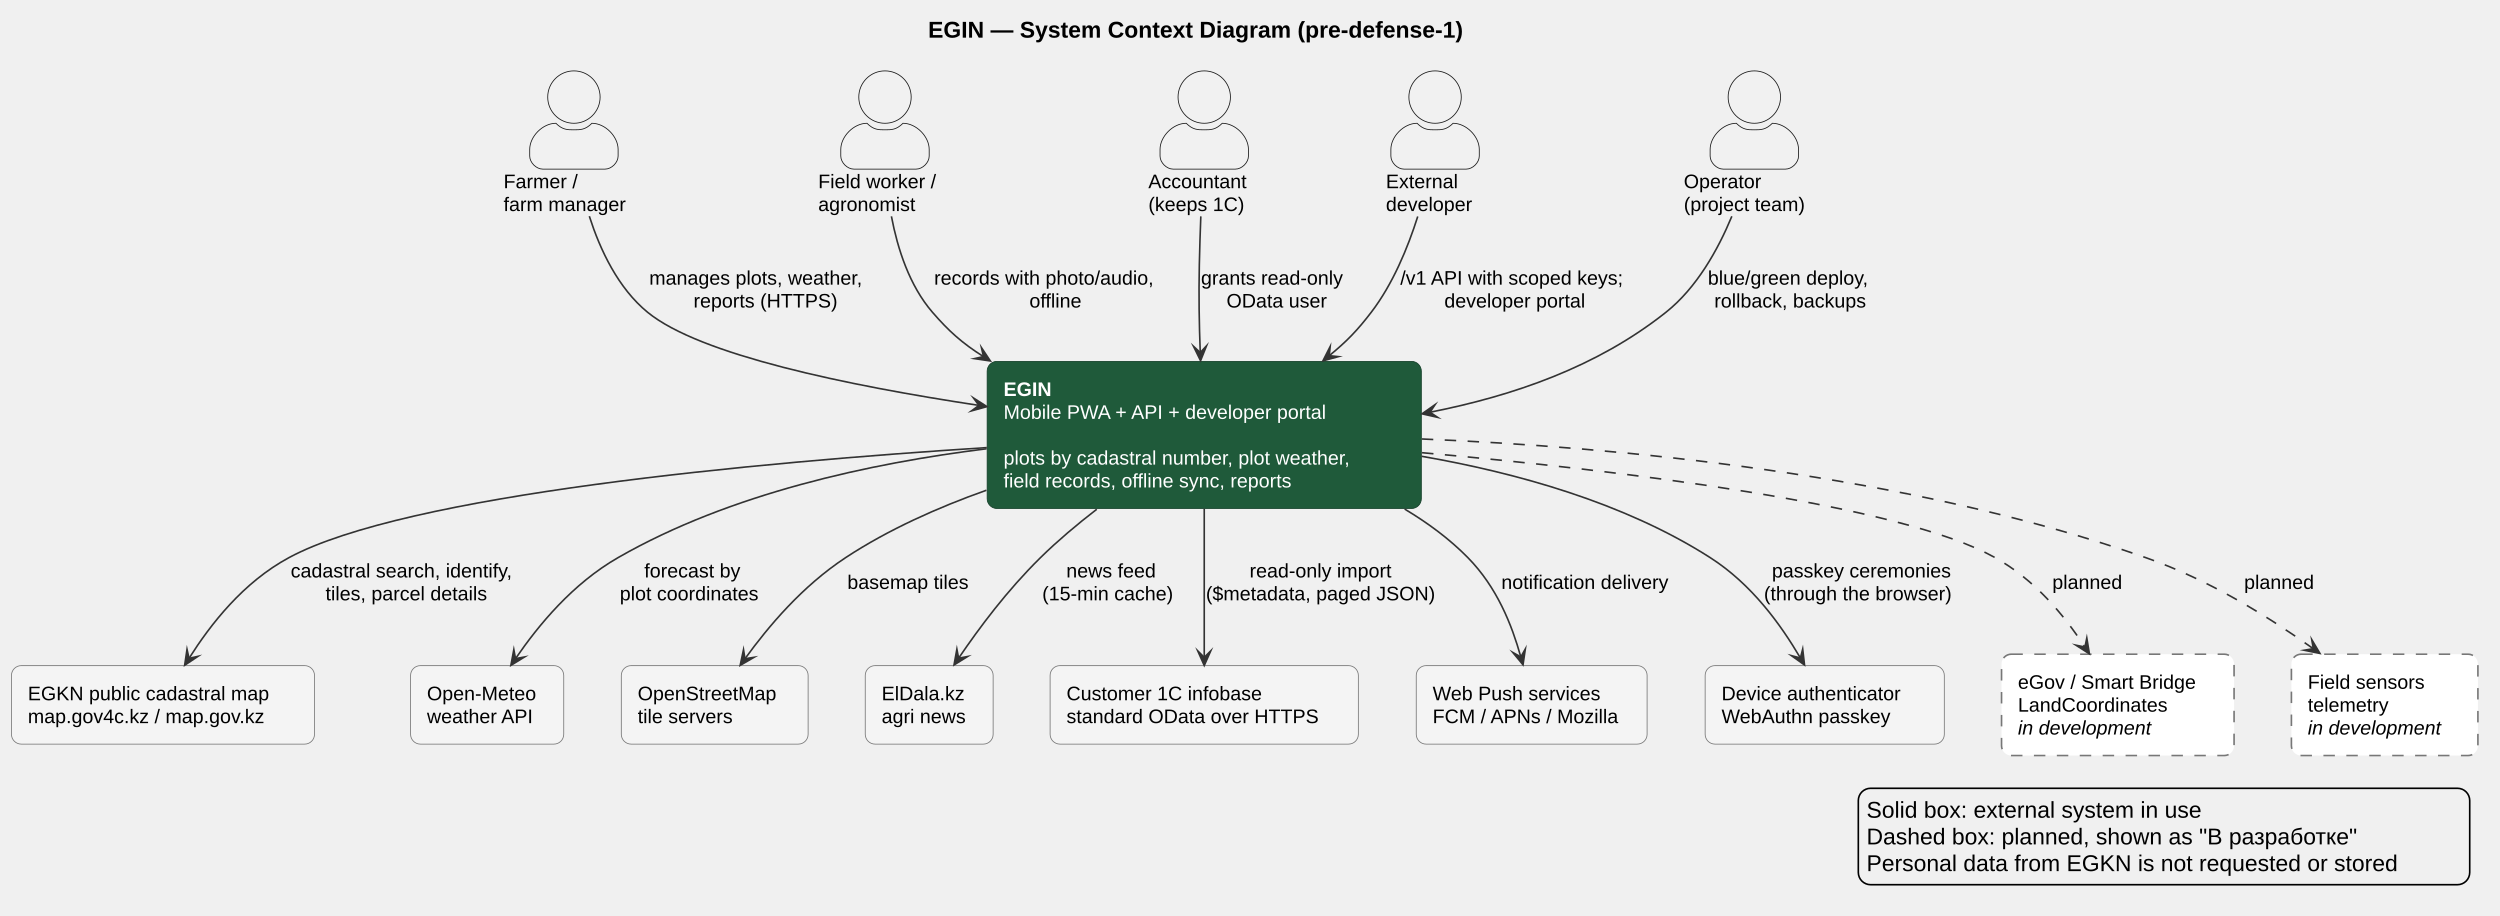
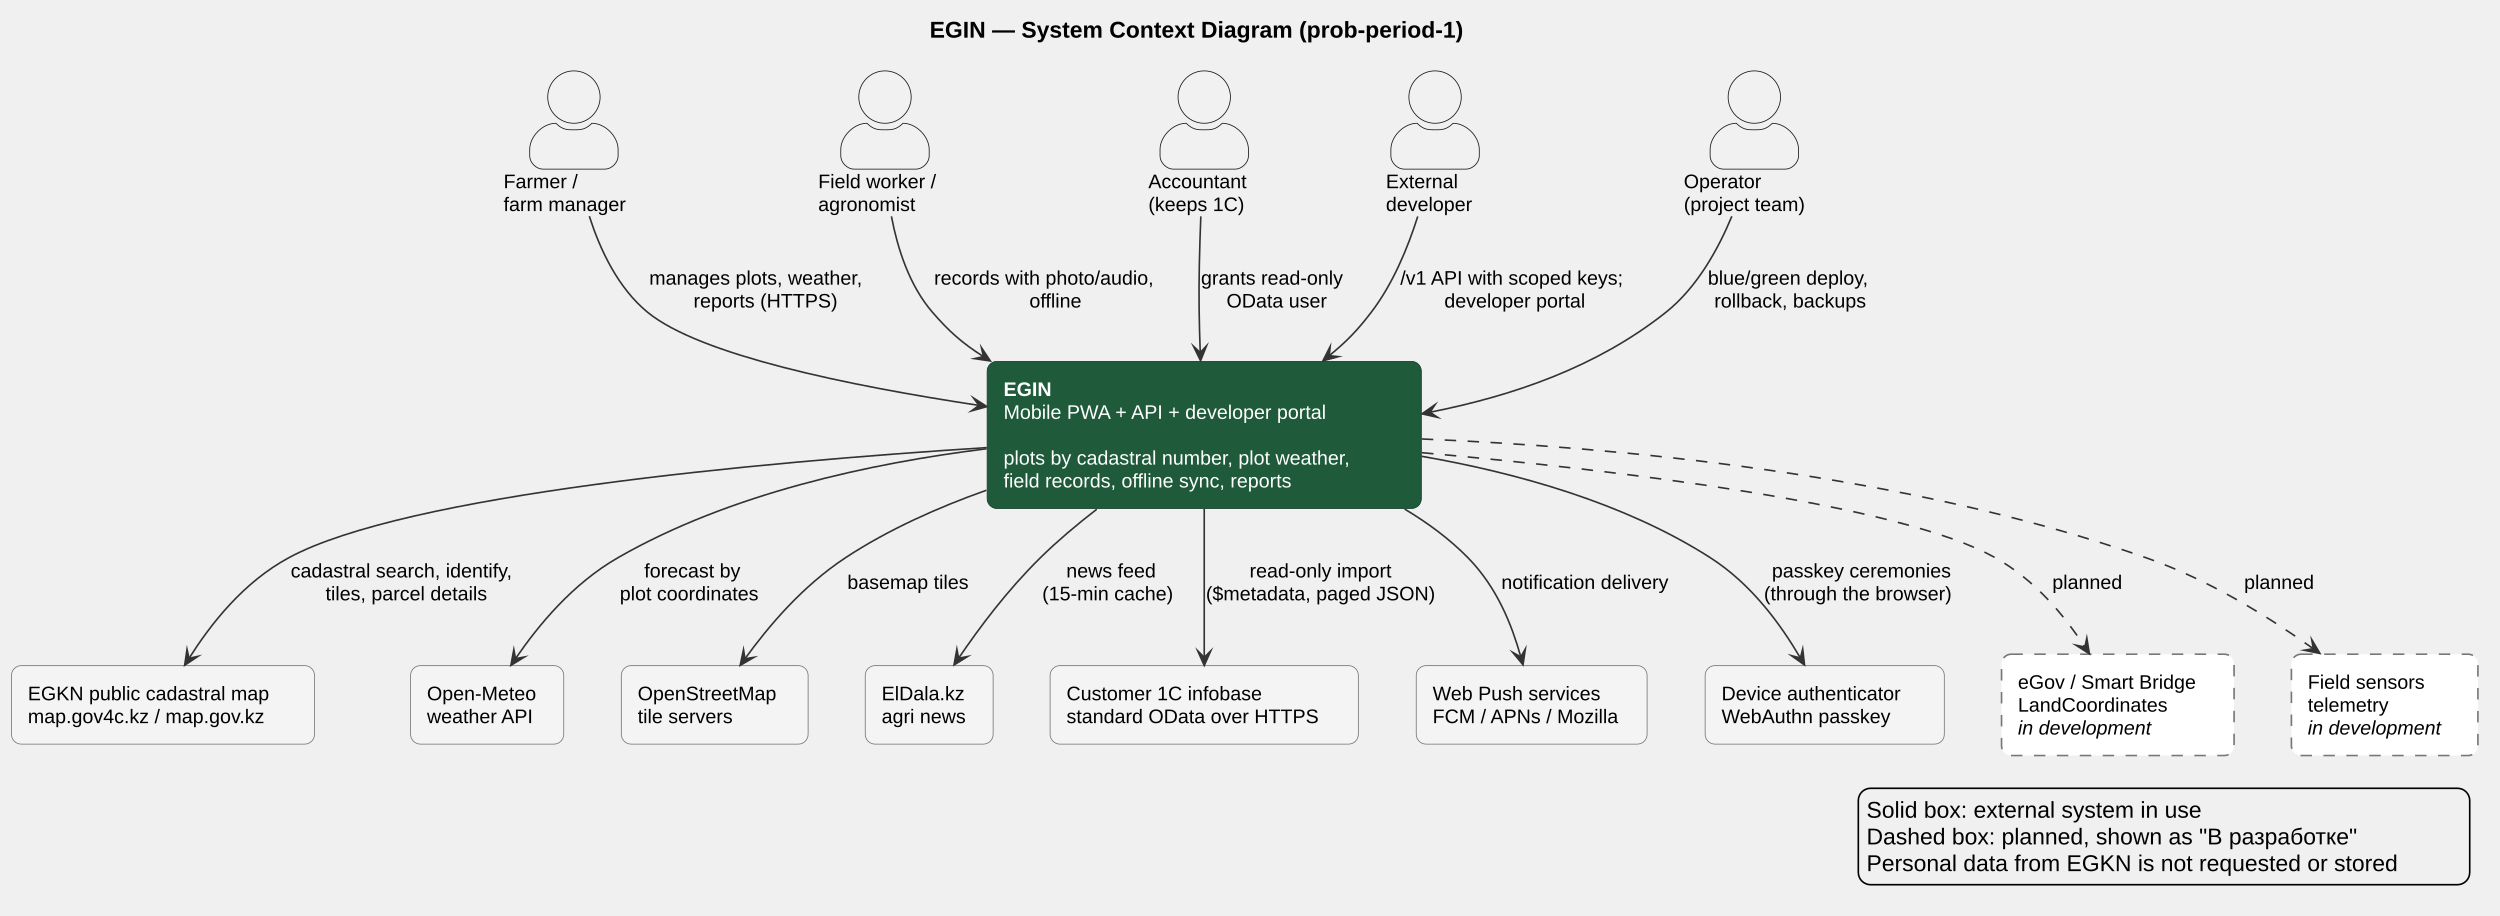
<svg xmlns="http://www.w3.org/2000/svg" version="1.1" data-diagram-type="DESCRIPTION" style="width:1527px;height:559px;background:#FFFFFF;" width="1527px" height="559px" viewBox="0 0 1527 559" zoomAndPan="magnify" preserveAspectRatio="none" contentStyleType="text/css">
  <defs />
  <g font-family="sans-serif" lengthAdjust="spacing">
    <g class="title" data-source-line="1">
-       <text x="566.88" y="22.995" fill="#000" font-size="14" textLength="386.743" font-weight="700" font-family="Arial">EGIN — System Context Diagram (pre-defense-1)</text>
+       <text x="567.827" y="22.995" fill="#000" font-size="14" textLength="384.85" font-weight="700" font-family="Arial">EGIN — System Context Diagram (prob-period-1)</text>
    </g>
    <g class="entity" data-qualified-name="farmer" id="ent0001" data-source-line="13">
      <ellipse cx="350.546" cy="59.297" rx="16" ry="16" fill="#F1F1F1" style="stroke:#181818;stroke-width:0.5;" />
      <path d="M350.546,79.297 C354.546,79.297 357.546,79.297 361.546,75.297 C369.546,75.297 377.546,83.297 377.546,91.297 L377.546,95.297 C377.546,99.297 373.546,103.297 369.546,103.297 L331.546,103.297 C327.546,103.297 323.546,99.297 323.546,95.297 L323.546,91.297 C323.546,83.297 331.546,75.297 339.546,75.297 C343.546,79.297 346.546,79.297 350.546,79.297" style="stroke:#181818;stroke-width:0.5;" fill="#F1F1F1" />
      <text x="307.57" y="114.936" fill="#000" font-size="12" textLength="51.053" font-family="Arial">Farmer /</text>
      <text x="307.57" y="128.904" fill="#000" font-size="12" textLength="85.951" font-family="Arial">farm manager</text>
    </g>
    <g class="entity" data-qualified-name="worker" id="ent0002" data-source-line="14">
      <ellipse cx="540.549" cy="59.297" rx="16" ry="16" fill="#F1F1F1" style="stroke:#181818;stroke-width:0.5;" />
      <path d="M540.549,79.297 C544.549,79.297 547.549,79.297 551.549,75.297 C559.549,75.297 567.549,83.297 567.549,91.297 L567.549,95.297 C567.549,99.297 563.549,103.297 559.549,103.297 L521.549,103.297 C517.549,103.297 513.549,99.297 513.549,95.297 L513.549,91.297 C513.549,83.297 521.549,75.297 529.549,75.297 C533.549,79.297 536.549,79.297 540.549,79.297" style="stroke:#181818;stroke-width:0.5;" fill="#F1F1F1" />
      <text x="499.75" y="114.936" fill="#000" font-size="12" textLength="81.598" font-family="Arial">Field worker /</text>
      <text x="499.75" y="128.904" fill="#000" font-size="12" textLength="68.174" font-family="Arial">agronomist</text>
    </g>
    <g class="entity" data-qualified-name="accountant" id="ent0003" data-source-line="15">
      <ellipse cx="735.553" cy="59.297" rx="16" ry="16" fill="#F1F1F1" style="stroke:#181818;stroke-width:0.5;" />
      <path d="M735.553,79.297 C739.553,79.297 742.553,79.297 746.553,75.297 C754.553,75.297 762.553,83.297 762.553,91.297 L762.553,95.297 C762.553,99.297 758.553,103.297 754.553,103.297 L716.553,103.297 C712.553,103.297 708.553,99.297 708.553,95.297 L708.553,91.297 C708.553,83.297 716.553,75.297 724.553,75.297 C728.553,79.297 731.553,79.297 735.553,79.297" style="stroke:#181818;stroke-width:0.5;" fill="#F1F1F1" />
      <text x="701.39" y="114.936" fill="#000" font-size="12" textLength="68.326" font-family="Arial">Accountant</text>
      <text x="701.39" y="128.904" fill="#000" font-size="12" textLength="64.775" font-family="Arial">(keeps 1C)</text>
    </g>
    <g class="entity" data-qualified-name="developer" id="ent0004" data-source-line="16">
      <ellipse cx="876.547" cy="59.297" rx="16" ry="16" fill="#F1F1F1" style="stroke:#181818;stroke-width:0.5;" />
      <path d="M876.547,79.297 C880.547,79.297 883.547,79.297 887.547,75.297 C895.547,75.297 903.547,83.297 903.547,91.297 L903.547,95.297 C903.547,99.297 899.547,103.297 895.547,103.297 L857.547,103.297 C853.547,103.297 849.547,99.297 849.547,95.297 L849.547,91.297 C849.547,83.297 857.547,75.297 865.547,75.297 C869.547,79.297 872.547,79.297 876.547,79.297" style="stroke:#181818;stroke-width:0.5;" fill="#F1F1F1" />
      <text x="846.5" y="114.936" fill="#000" font-size="12" textLength="49.998" font-family="Arial">External</text>
      <text x="846.5" y="128.904" fill="#000" font-size="12" textLength="60.094" font-family="Arial">developer</text>
    </g>
    <g class="entity" data-qualified-name="operator" id="ent0005" data-source-line="17">
      <ellipse cx="1071.55" cy="59.297" rx="16" ry="16" fill="#F1F1F1" style="stroke:#181818;stroke-width:0.5;" />
      <path d="M1071.55,79.297 C1075.55,79.297 1078.55,79.297 1082.55,75.297 C1090.55,75.297 1098.55,83.297 1098.55,91.297 L1098.55,95.297 C1098.55,99.297 1094.55,103.297 1090.55,103.297 L1052.55,103.297 C1048.55,103.297 1044.55,99.297 1044.55,95.297 L1044.55,91.297 C1044.55,83.297 1052.55,75.297 1060.55,75.297 C1064.55,79.297 1067.55,79.297 1071.55,79.297" style="stroke:#181818;stroke-width:0.5;" fill="#F1F1F1" />
      <text x="1028.44" y="114.936" fill="#000" font-size="12" textLength="53.713" font-family="Arial">Operator</text>
      <text x="1028.44" y="128.904" fill="#000" font-size="12" textLength="86.221" font-family="Arial">(project team)</text>
    </g>
    <g class="entity" data-qualified-name="egin" id="ent0006" data-source-line="19">
      <rect x="602.96" y="220.737" width="265.18" height="89.844" fill="#1F5A3A" style="stroke:#123D27;stroke-width:0.5;" rx="6" ry="6" />
      <text x="612.96" y="241.876" fill="#FFF" font-size="12" textLength="32.555" font-weight="700" font-family="Arial">EGIN</text>
      <text x="612.96" y="255.844" fill="#FFF" font-size="12" textLength="224.033" font-family="Arial">Mobile PWA + API + developer portal</text>
      <text x="612.96" y="269.813" fill="#FFF" font-size="12" font-family="Arial"> </text>
      <text x="612.96" y="283.782" fill="#FFF" font-size="12" textLength="245.18" font-family="Arial">plots by cadastral number, plot weather,</text>
      <text x="612.96" y="297.751" fill="#FFF" font-size="12" textLength="202.008" font-family="Arial">field records, offline sync, reports</text>
    </g>
    <g class="entity" data-qualified-name="egkn" id="ent0007" data-source-line="21">
      <rect x="7" y="406.567" width="185.1" height="47.938" fill="#F4F4F4" style="stroke:#777;stroke-width:0.5;" rx="6" ry="6" />
      <text x="17" y="427.706" fill="#000" font-size="12" textLength="163.436" font-family="Arial">EGKN public cadastral map</text>
      <text x="17" y="441.674" fill="#000" font-size="12" textLength="165.1" font-family="Arial">map.gov4c.kz / map.gov.kz</text>
    </g>
    <g class="entity" data-qualified-name="meteo" id="ent0008" data-source-line="22">
      <rect x="250.78" y="406.567" width="93.547" height="47.938" fill="#F4F4F4" style="stroke:#777;stroke-width:0.5;" rx="6" ry="6" />
      <text x="260.78" y="427.706" fill="#000" font-size="12" textLength="73.547" font-family="Arial">Open-Meteo</text>
      <text x="260.78" y="441.674" fill="#000" font-size="12" textLength="71.977" font-family="Arial">weather API</text>
    </g>
    <g class="entity" data-qualified-name="osm" id="ent0009" data-source-line="23">
      <rect x="379.5" y="406.567" width="114.102" height="47.938" fill="#F4F4F4" style="stroke:#777;stroke-width:0.5;" rx="6" ry="6" />
      <text x="389.5" y="427.706" fill="#000" font-size="12" textLength="94.102" font-family="Arial">OpenStreetMap</text>
      <text x="389.5" y="441.674" fill="#000" font-size="12" textLength="66.809" font-family="Arial">tile servers</text>
    </g>
    <g class="entity" data-qualified-name="eldala" id="ent0010" data-source-line="24">
      <rect x="528.5" y="406.567" width="78.107" height="47.938" fill="#F4F4F4" style="stroke:#777;stroke-width:0.5;" rx="6" ry="6" />
      <text x="538.5" y="427.706" fill="#000" font-size="12" textLength="55.26" font-family="Arial">ElDala.kz</text>
      <text x="538.5" y="441.674" fill="#000" font-size="12" textLength="58.107" font-family="Arial">agri news</text>
    </g>
    <g class="entity" data-qualified-name="onec" id="ent0011" data-source-line="25">
      <rect x="641.41" y="406.567" width="188.275" height="47.938" fill="#F4F4F4" style="stroke:#777;stroke-width:0.5;" rx="6" ry="6" />
      <text x="651.41" y="427.706" fill="#000" font-size="12" textLength="133.043" font-family="Arial">Customer 1C infobase</text>
      <text x="651.41" y="441.674" fill="#000" font-size="12" textLength="168.275" font-family="Arial">standard OData over HTTPS</text>
    </g>
    <g class="entity" data-qualified-name="push" id="ent0012" data-source-line="26">
      <rect x="865.05" y="406.567" width="141.002" height="47.938" fill="#F4F4F4" style="stroke:#777;stroke-width:0.5;" rx="6" ry="6" />
      <text x="875.05" y="427.706" fill="#000" font-size="12" textLength="112.43" font-family="Arial">Web Push services</text>
      <text x="875.05" y="441.674" fill="#000" font-size="12" textLength="121.002" font-family="Arial">FCM / APNs / Mozilla</text>
    </g>
    <g class="entity" data-qualified-name="authn" id="ent0013" data-source-line="27">
      <rect x="1041.51" y="406.567" width="146.082" height="47.938" fill="#F4F4F4" style="stroke:#777;stroke-width:0.5;" rx="6" ry="6" />
      <text x="1051.51" y="427.706" fill="#000" font-size="12" textLength="126.082" font-family="Arial">Device authenticator</text>
      <text x="1051.51" y="441.674" fill="#000" font-size="12" textLength="115.318" font-family="Arial">WebAuthn passkey</text>
    </g>
    <g class="entity" data-qualified-name="egov" id="ent0014" data-source-line="28">
      <rect x="1222.54" y="399.577" width="142.027" height="61.906" fill="#FFF" style="stroke:#777;stroke-width:1;stroke-dasharray:7,7;" rx="6" ry="6" />
      <text x="1232.54" y="420.716" fill="#000" font-size="12" textLength="122.027" font-family="Arial">eGov / Smart Bridge</text>
      <text x="1232.54" y="434.684" fill="#000" font-size="12" textLength="101.508" font-family="Arial">LandCoordinates</text>
      <text x="1232.54" y="448.653" fill="#000" font-size="12" textLength="93.914" font-style="italic" font-family="Arial">in development</text>
    </g>
    <g class="entity" data-qualified-name="sensors" id="ent0015" data-source-line="29">
      <rect x="1399.59" y="399.577" width="113.914" height="61.906" fill="#FFF" style="stroke:#777;stroke-width:1;stroke-dasharray:7,7;" rx="6" ry="6" />
      <text x="1409.59" y="420.716" fill="#000" font-size="12" textLength="78.404" font-family="Arial">Field sensors</text>
      <text x="1409.59" y="434.684" fill="#000" font-size="12" textLength="58.617" font-family="Arial">telemetry</text>
      <text x="1409.59" y="448.653" fill="#000" font-size="12" textLength="93.914" font-style="italic" font-family="Arial">in development</text>
    </g>
    <g class="link" data-entity-1="ent0001" data-entity-2="ent0006" id="lnk16" data-source-line="31" data-link-type="dependency">
      <path d="M359.96,132.057 C366.58,152.737 377.58,176.037 395.55,190.737 C427.4,216.787 516.717,235.297 597.927,247.617" style="stroke:#333;stroke-width:1;" fill="none" id="farmer-to-egin" />
      <polygon points="602.87,248.367,594.572,243.062,597.927,247.617,593.372,250.972,602.87,248.367" fill="#333" style="stroke:#333;stroke-width:1;stroke-linejoin:miter;stroke-miterlimit:10;" />
      <text x="396.55" y="173.876" fill="#000" font-size="12" textLength="148.939" font-family="Arial">manages plots, weather,</text>
      <text x="423.579" y="187.844" fill="#000" font-size="12" textLength="94.881" font-family="Arial">reports (HTTPS)</text>
    </g>
    <g class="link" data-entity-1="ent0002" data-entity-2="ent0006" id="lnk17" data-source-line="32" data-link-type="dependency">
      <path d="M544.48,132.137 C548.24,151.967 555.51,174.527 569.55,190.737 C579.57,202.307 587.528,209.458 600.688,217.808" style="stroke:#333;stroke-width:1;" fill="none" id="worker-to-egin" />
      <polygon points="604.91,220.487,599.454,212.288,600.688,217.808,595.168,219.043,604.91,220.487" fill="#333" style="stroke:#333;stroke-width:1;stroke-linejoin:miter;stroke-miterlimit:10;" />
      <text x="570.55" y="173.876" fill="#000" font-size="12" textLength="153.867" font-family="Arial">records with photo/audio,</text>
      <text x="628.76" y="187.844" fill="#000" font-size="12" textLength="37.447" font-family="Arial">offline</text>
    </g>
    <g class="link" data-entity-1="ent0003" data-entity-2="ent0006" id="lnk18" data-source-line="33" data-link-type="dependency">
      <path d="M733.46,132.157 C733.08,141.897 732.75,152.167 732.55,161.737 C732.16,180.947 732.433,197.18 733.113,215.34" style="stroke:#333;stroke-width:1;" fill="none" id="accountant-to-egin" />
      <polygon points="733.3,220.337,736.96,211.194,733.113,215.34,728.966,211.493,733.3,220.337" fill="#333" style="stroke:#333;stroke-width:1;stroke-linejoin:miter;stroke-miterlimit:10;" />
      <text x="733.55" y="173.876" fill="#000" font-size="12" textLength="99.281" font-family="Arial">grants read-only</text>
      <text x="749.148" y="187.844" fill="#000" font-size="12" textLength="68.086" font-family="Arial">OData user</text>
    </g>
    <g class="link" data-entity-1="ent0004" data-entity-2="ent0006" id="lnk19" data-source-line="34" data-link-type="dependency">
      <path d="M865.96,132.227 C859.84,151.497 850.69,173.587 837.55,190.737 C829.24,201.587 822.776,208.388 811.906,217.248" style="stroke:#333;stroke-width:1;" fill="none" id="developer-to-egin" />
      <polygon points="808.03,220.407,817.533,217.821,811.906,217.248,812.479,211.62,808.03,220.407" fill="#333" style="stroke:#333;stroke-width:1;stroke-linejoin:miter;stroke-miterlimit:10;" />
      <text x="855.28" y="173.876" fill="#000" font-size="12" textLength="153.018" font-family="Arial">/v1 API with scoped keys;</text>
      <text x="882.192" y="187.844" fill="#000" font-size="12" textLength="99.193" font-family="Arial">developer portal</text>
    </g>
    <g class="link" data-entity-1="ent0005" data-entity-2="ent0006" id="lnk20" data-source-line="35" data-link-type="dependency">
      <path d="M1057.81,132.117 C1049.28,152.667 1036.29,175.857 1017.55,190.737 C975.34,224.257 924.345,241.704 873.455,251.794" style="stroke:#333;stroke-width:1;" fill="none" id="operator-to-egin" />
      <polygon points="868.55,252.767,878.156,254.94,873.455,251.794,876.6,247.093,868.55,252.767" fill="#333" style="stroke:#333;stroke-width:1;stroke-linejoin:miter;stroke-miterlimit:10;" />
      <text x="1043.15" y="173.876" fill="#000" font-size="12" textLength="112.928" font-family="Arial">blue/green deploy,</text>
      <text x="1047.073" y="187.844" fill="#000" font-size="12" textLength="105.082" font-family="Arial">rollback, backups</text>
    </g>
    <g class="link" data-entity-1="ent0006" data-entity-2="ent0007" id="lnk21" data-source-line="37" data-link-type="dependency">
      <path d="M602.74,273.387 C461.24,282.447 247.96,302.087 176.55,340.577 C148.5,355.697 128.718,381.204 115.458,402.114" style="stroke:#333;stroke-width:1;" fill="none" id="egin-to-egkn" />
      <polygon points="112.78,406.337,120.978,400.878,115.458,402.114,114.222,396.594,112.78,406.337" fill="#333" style="stroke:#333;stroke-width:1;stroke-linejoin:miter;stroke-miterlimit:10;" />
      <text x="177.55" y="352.716" fill="#000" font-size="12" textLength="156.188" font-family="Arial">cadastral search, identify,</text>
      <text x="198.82" y="366.684" fill="#000" font-size="12" textLength="113.648" font-family="Arial">tiles, parcel details</text>
    </g>
    <g class="link" data-entity-1="ent0006" data-entity-2="ent0008" id="lnk22" data-source-line="38" data-link-type="dependency">
      <path d="M602.6,274.107 C531.93,282.847 445.8,301.407 377.55,340.577 C349.63,356.607 329.024,381.717 314.874,402.287" style="stroke:#333;stroke-width:1;" fill="none" id="egin-to-meteo" />
      <polygon points="312.04,406.407,320.436,401.259,314.874,402.287,313.845,396.725,312.04,406.407" fill="#333" style="stroke:#333;stroke-width:1;stroke-linejoin:miter;stroke-miterlimit:10;" />
      <text x="393.527" y="352.716" fill="#000" font-size="12" textLength="67.324" font-family="Arial">forecast by</text>
      <text x="378.55" y="366.684" fill="#000" font-size="12" textLength="97.277" font-family="Arial">plot coordinates</text>
    </g>
    <g class="link" data-entity-1="ent0006" data-entity-2="ent0009" id="lnk23" data-source-line="39" data-link-type="dependency">
      <path d="M602.5,299.427 C572.85,309.967 542.53,323.487 516.55,340.577 C490,358.047 469.547,382.361 455.027,402.361" style="stroke:#333;stroke-width:1;" fill="none" id="egin-to-osm" />
      <polygon points="452.09,406.407,460.614,401.474,455.027,402.361,454.141,396.774,452.09,406.407" fill="#333" style="stroke:#333;stroke-width:1;stroke-linejoin:miter;stroke-miterlimit:10;" />
      <text x="517.55" y="359.716" fill="#000" font-size="12" textLength="84.088" font-family="Arial">basemap tiles</text>
    </g>
    <g class="link" data-entity-1="ent0006" data-entity-2="ent0010" id="lnk24" data-source-line="40" data-link-type="dependency">
      <path d="M669.9,311.047 C657.97,320.237 646.01,330.287 635.55,340.577 C615.04,360.757 598.334,383.204 585.514,402.034" style="stroke:#333;stroke-width:1;" fill="none" id="egin-to-eldala" />
      <polygon points="582.7,406.167,591.071,400.979,585.514,402.034,584.459,396.476,582.7,406.167" fill="#333" style="stroke:#333;stroke-width:1;stroke-linejoin:miter;stroke-miterlimit:10;" />
      <text x="651.283" y="352.716" fill="#000" font-size="12" textLength="61.477" font-family="Arial">news feed</text>
      <text x="636.55" y="366.684" fill="#000" font-size="12" textLength="90.943" font-family="Arial">(15-min cache)</text>
    </g>
    <g class="link" data-entity-1="ent0006" data-entity-2="ent0011" id="lnk25" data-source-line="41" data-link-type="dependency">
      <path d="M735.55,310.737 C735.55,341.637 735.55,376.697 735.55,401.507" style="stroke:#333;stroke-width:1;" fill="none" id="egin-to-onec" />
      <polygon points="735.55,406.507,739.55,397.507,735.55,401.507,731.55,397.507,735.55,406.507" fill="#333" style="stroke:#333;stroke-width:1;stroke-linejoin:miter;stroke-miterlimit:10;" />
      <text x="763.216" y="352.716" fill="#000" font-size="12" textLength="100.436" font-family="Arial">read-only import</text>
      <text x="736.55" y="366.684" fill="#000" font-size="12" textLength="153.768" font-family="Arial">($metadata, paged JSON)</text>
    </g>
    <g class="link" data-entity-1="ent0006" data-entity-2="ent0012" id="lnk26" data-source-line="42" data-link-type="dependency">
      <path d="M857.96,310.937 C872.04,319.357 885.34,329.177 896.55,340.577 C914.4,358.737 923.412,381.612 928.912,401.262" style="stroke:#333;stroke-width:1;" fill="none" id="egin-to-push" />
      <polygon points="930.26,406.077,931.686,396.332,928.912,401.262,923.982,398.488,930.26,406.077" fill="#333" style="stroke:#333;stroke-width:1;stroke-linejoin:miter;stroke-miterlimit:10;" />
      <text x="917.01" y="359.716" fill="#000" font-size="12" textLength="119.484" font-family="Arial">notification delivery</text>
    </g>
    <g class="link" data-entity-1="ent0006" data-entity-2="ent0013" id="lnk27" data-source-line="43" data-link-type="dependency">
      <path d="M868.33,278.697 C925.99,288.717 992.17,307.047 1044.55,340.577 C1070.04,356.897 1087.654,381.468 1099.674,401.888" style="stroke:#333;stroke-width:1;" fill="none" id="egin-to-authn" />
      <polygon points="1102.21,406.197,1101.092,396.412,1099.674,401.888,1094.197,400.47,1102.21,406.197" fill="#333" style="stroke:#333;stroke-width:1;stroke-linejoin:miter;stroke-miterlimit:10;" />
      <text x="1082.265" y="352.716" fill="#000" font-size="12" textLength="122.625" font-family="Arial">passkey ceremonies</text>
      <text x="1077.39" y="366.684" fill="#000" font-size="12" textLength="132.375" font-family="Arial">(through the browser)</text>
    </g>
    <g class="link" data-entity-1="ent0006" data-entity-2="ent0014" id="lnk28" data-source-line="44" data-link-type="dependency">
      <path d="M868.58,276.507 C990.35,287.387 1160.19,307.857 1218.55,340.577 C1243.04,354.317 1260.303,375.179 1273.473,395.209" style="stroke:#333;stroke-width:1;stroke-dasharray:7,7;" fill="none" id="egin-to-egov" />
      <polygon points="1276.22,399.387,1274.618,389.669,1273.473,395.209,1267.933,394.064,1276.22,399.387" fill="#333" style="stroke:#333;stroke-width:1;stroke-linejoin:miter;stroke-miterlimit:10;" />
      <text x="1253.54" y="359.716" fill="#000" font-size="12" textLength="48.516" font-family="Arial">planned</text>
    </g>
    <g class="link" data-entity-1="ent0006" data-entity-2="ent0015" id="lnk29" data-source-line="45" data-link-type="dependency">
      <path d="M868.45,268.127 C987.37,273.057 1164.89,289.457 1310.55,340.577 C1349.34,354.197 1384.814,376.22 1412.954,396.22" style="stroke:#333;stroke-width:1;stroke-dasharray:7,7;" fill="none" id="egin-to-sensors" />
      <polygon points="1417.03,399.117,1412.011,390.643,1412.954,396.22,1407.377,397.163,1417.03,399.117" fill="#333" style="stroke:#333;stroke-width:1;stroke-linejoin:miter;stroke-miterlimit:10;" />
      <text x="1370.7" y="359.716" fill="#000" font-size="12" textLength="48.516" font-family="Arial">planned</text>
    </g>
    <g class="legend" data-source-line="47">
      <rect x="1135.058" y="481.483" width="373.446" height="58.891" fill="none" style="stroke:#000;stroke-width:1;" rx="7.5" ry="7.5" />
      <text x="1140.058" y="499.478" fill="#000" font-size="14" textLength="233.078" font-family="Arial">Solid box: external system in use</text>
      <text x="1140.058" y="515.775" fill="#000" font-size="14" textLength="339.445" font-family="Arial">Dashed box: planned, shown as "В разработке"</text>
      <text x="1140.058" y="532.072" fill="#000" font-size="14" textLength="363.446" font-family="Arial">Personal data from EGKN is not requested or stored</text>
    </g>
  </g>
</svg>
